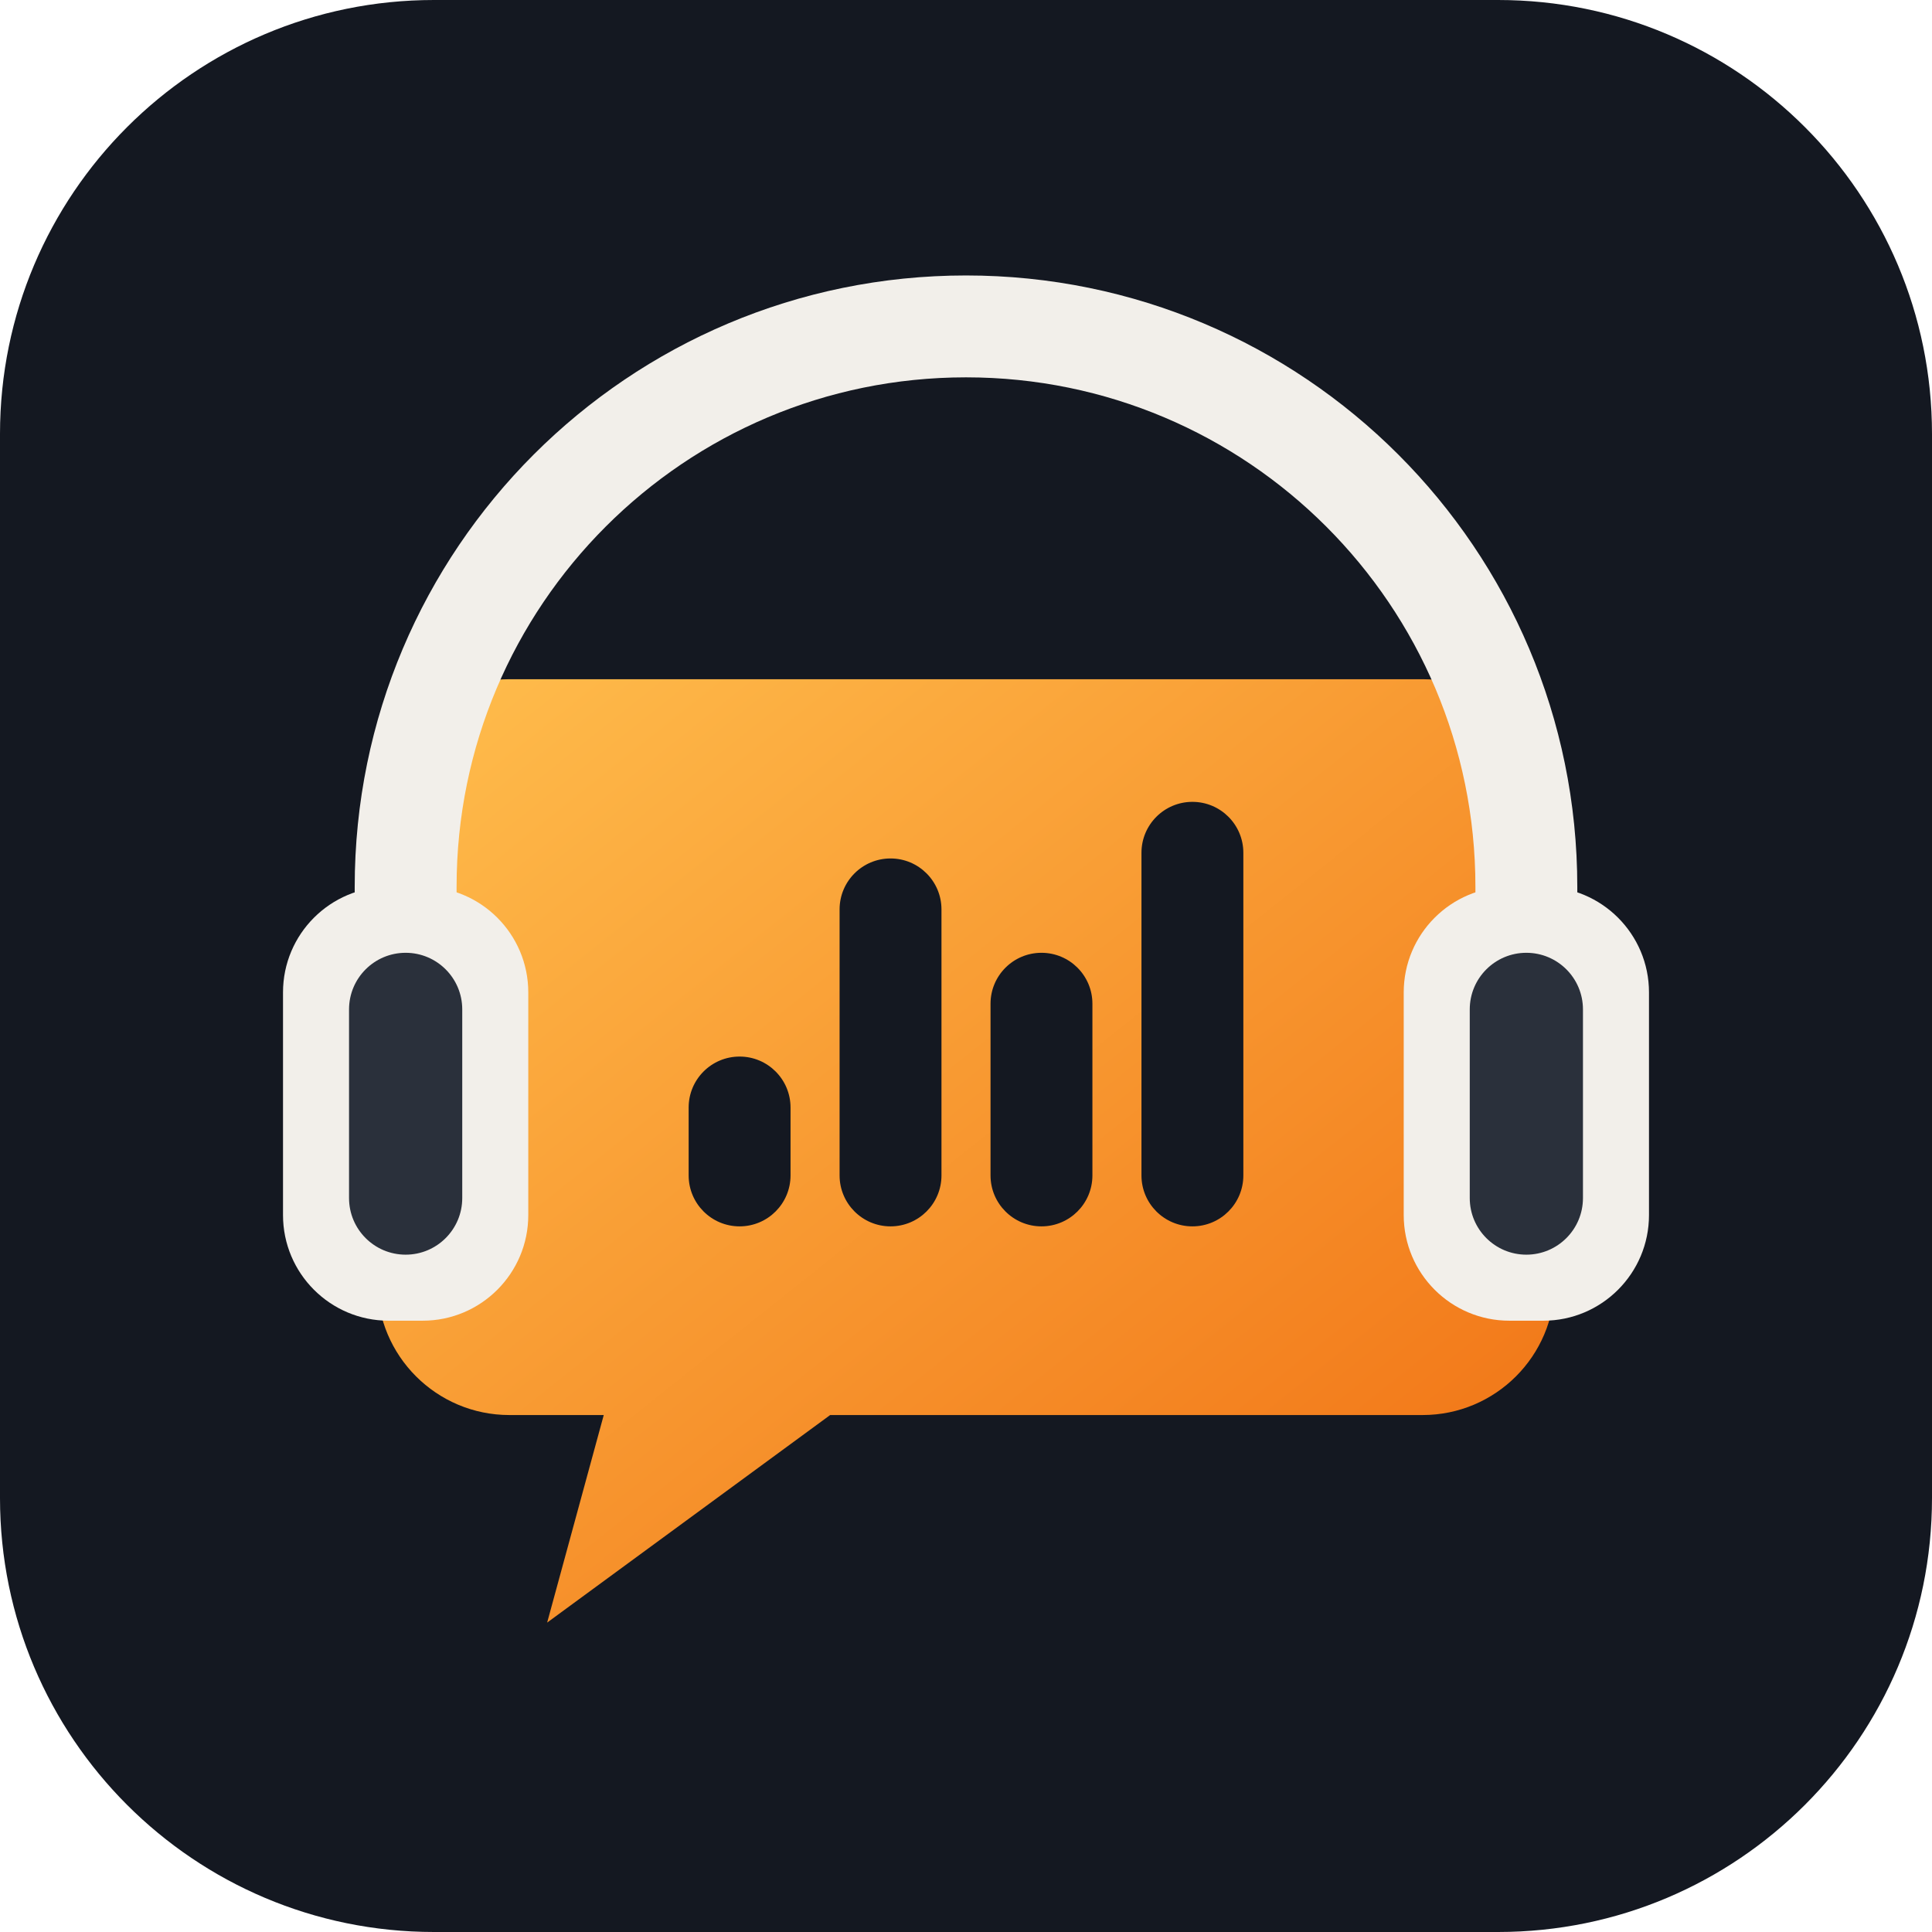
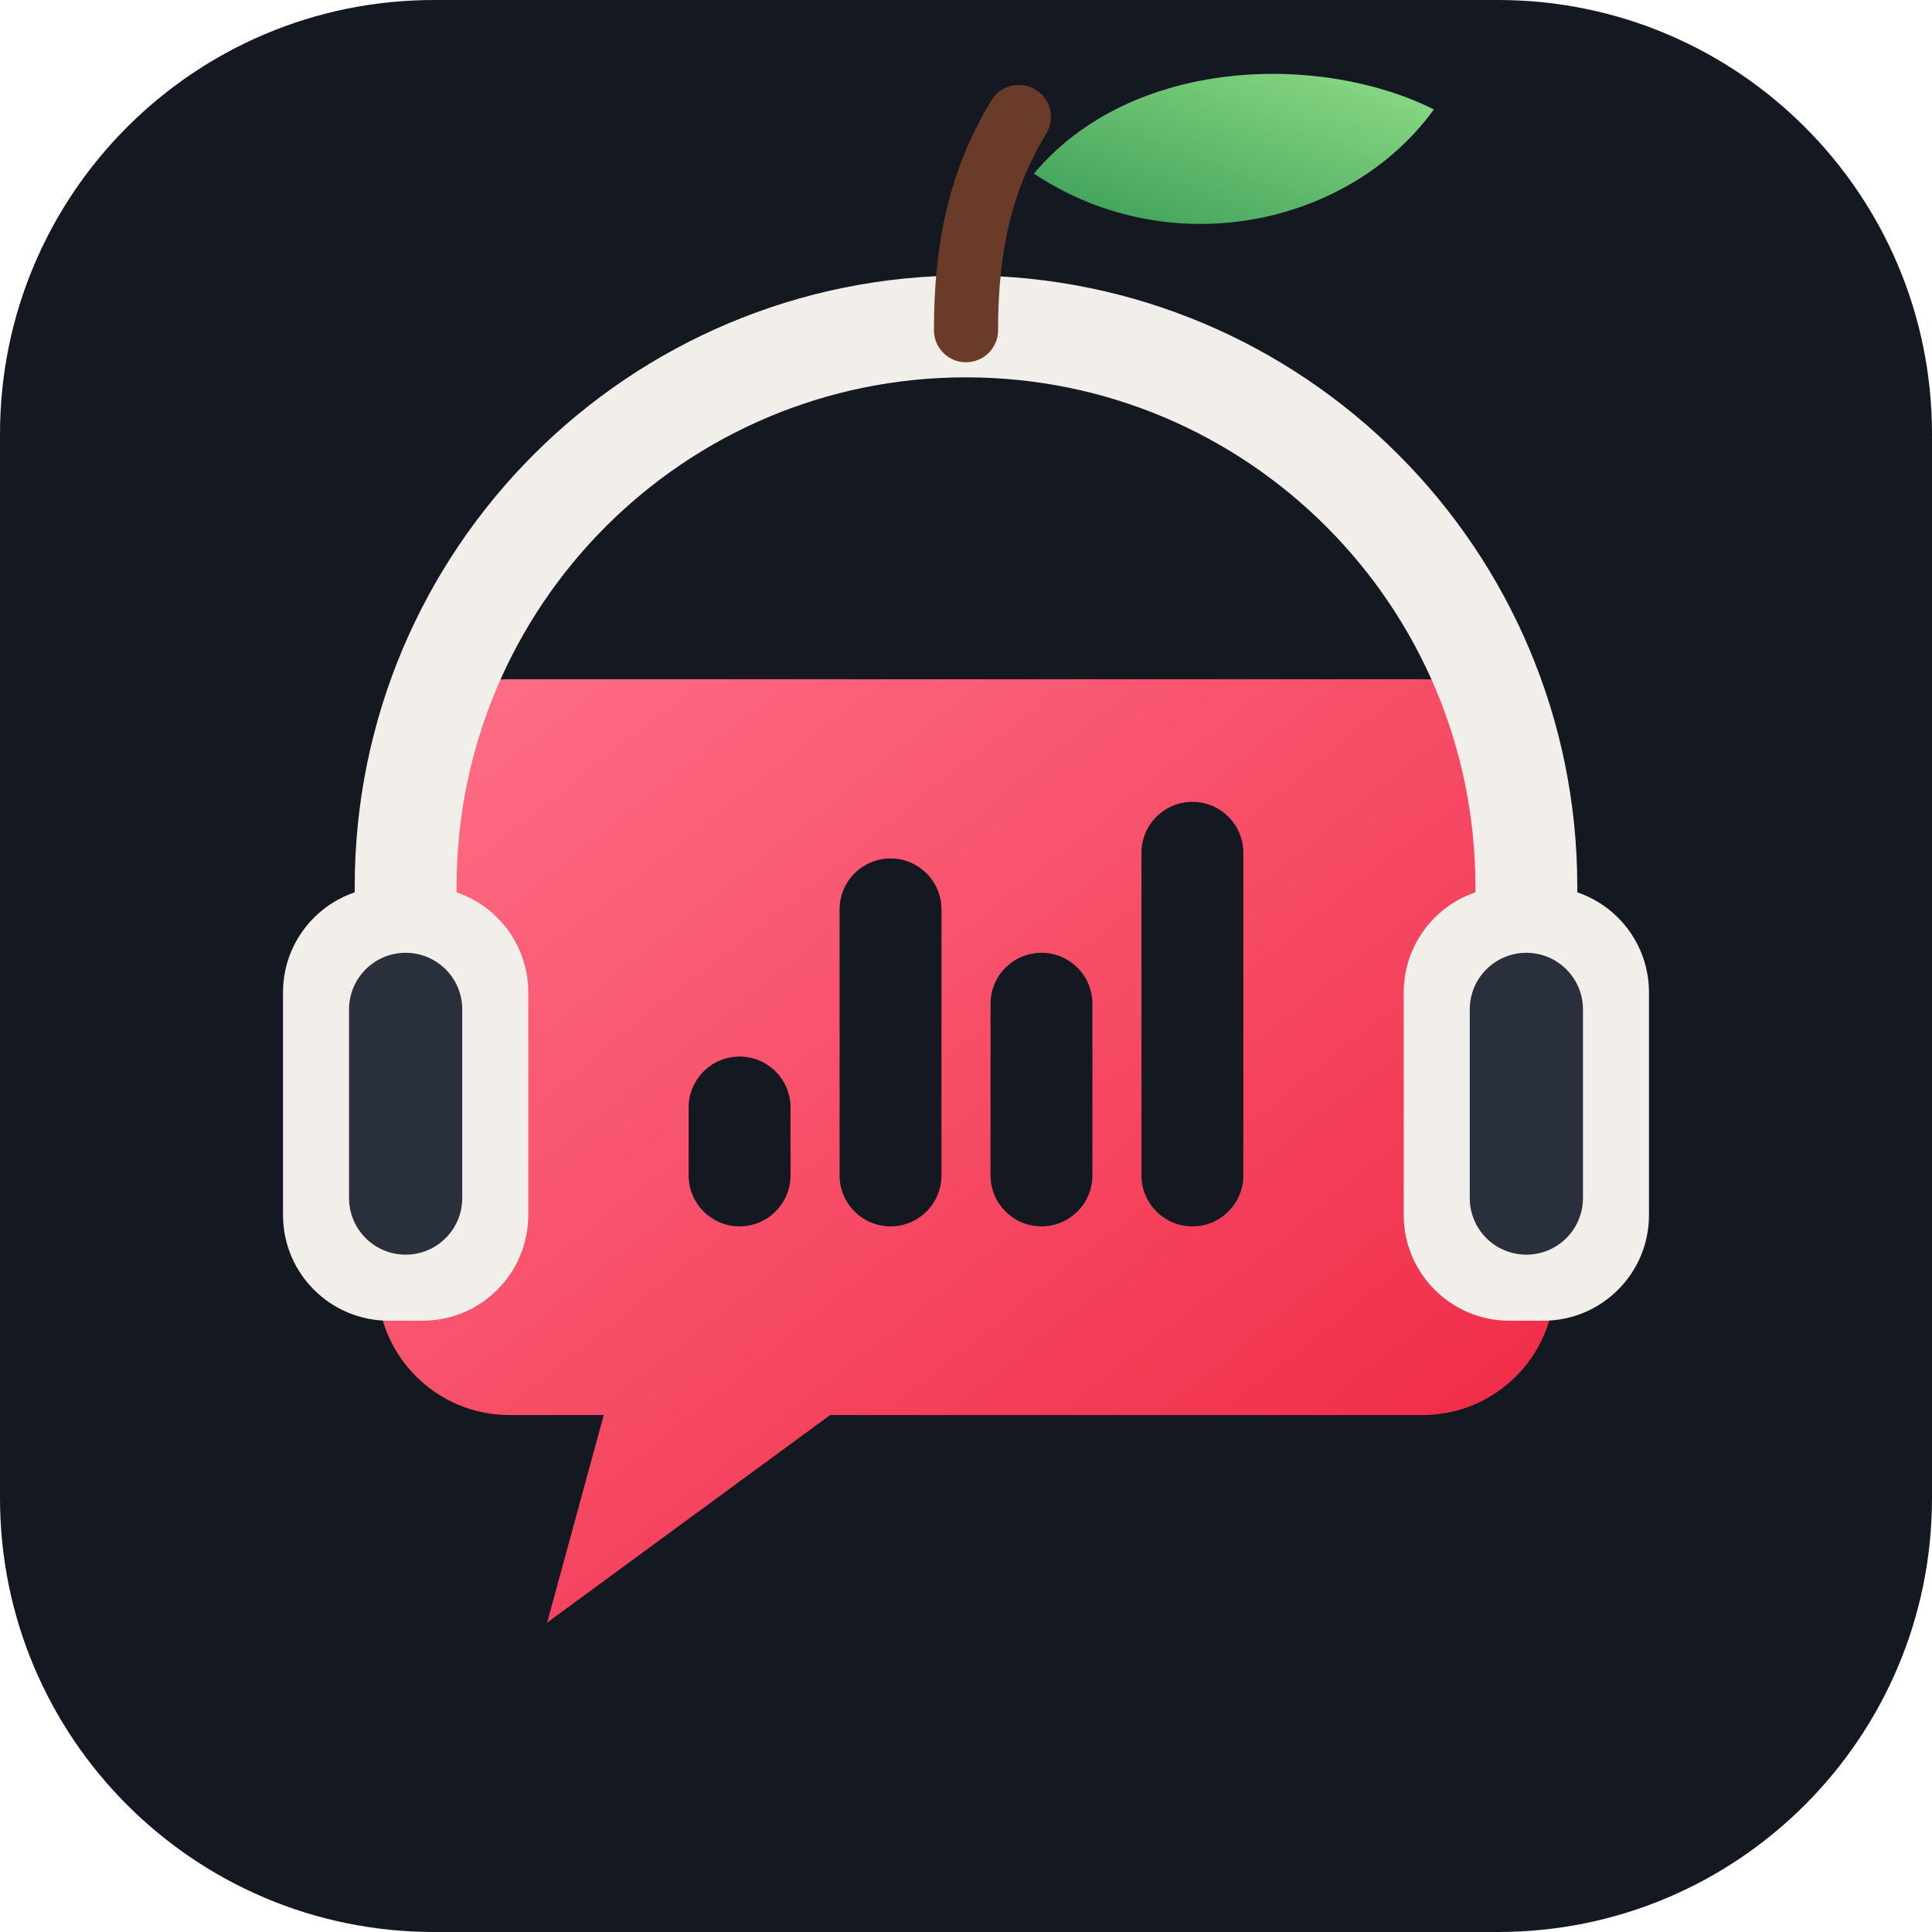
<svg xmlns="http://www.w3.org/2000/svg" viewBox="0 0 1024 1024">
  <defs>
    <linearGradient id="bubble" x1="0" y1="0" x2="1" y2="1">
-       <stop offset="0" stop-color="#ffbe4d" />
-       <stop offset="1" stop-color="#f06f12" />
+       <stop offset="0" stop-color="#ff7088" />
+       <stop offset="1" stop-color="#ee2340" />
+     </linearGradient>
+     <linearGradient id="leaf" x1="0" y1="1" x2="1" y2="0">
+       <stop offset="0" stop-color="#3a9d57" />
+       <stop offset="1" stop-color="#8fdc86" />
    </linearGradient>
  </defs>
  <rect width="1024" height="1024" rx="230" fill="#141821" />
  <path d="M270 360 H754 A70 70 0 0 1 824 430 V680 A70 70 0 0 1 754 750 H440 L290 860 L320 750 H270 A70 70 0 0 1 200 680 V430 A70 70 0 0 1 270 360 Z" fill="url(#bubble)" />
  <path d="M215 560 V470 a297 297 0 0 1 594 0 V560" fill="none" stroke="#f2efea" stroke-width="54" stroke-linecap="round" />
  <rect x="150" y="470" width="130" height="230" rx="56" fill="#f2efea" />
  <rect x="744" y="470" width="130" height="230" rx="56" fill="#f2efea" />
  <rect x="185" y="505" width="60" height="160" rx="30" fill="#2a303b" />
  <rect x="779" y="505" width="60" height="160" rx="30" fill="#2a303b" />
  <g fill="#141821">
    <rect x="365" y="560" width="54" height="90" rx="27" />
    <rect x="445" y="455" width="54" height="195" rx="27" />
    <rect x="525" y="505" width="54" height="145" rx="27" />
    <rect x="605" y="425" width="54" height="225" rx="27" />
  </g>
+   <path d="M512 175 C512 130 520 95 540 62" fill="none" stroke="#6b3b2a" stroke-width="34" stroke-linecap="round" />
+   <path d="M548 92 C600 30 700 28 760 58 C715 120 620 140 548 92 Z" fill="url(#leaf)" />
</svg>
